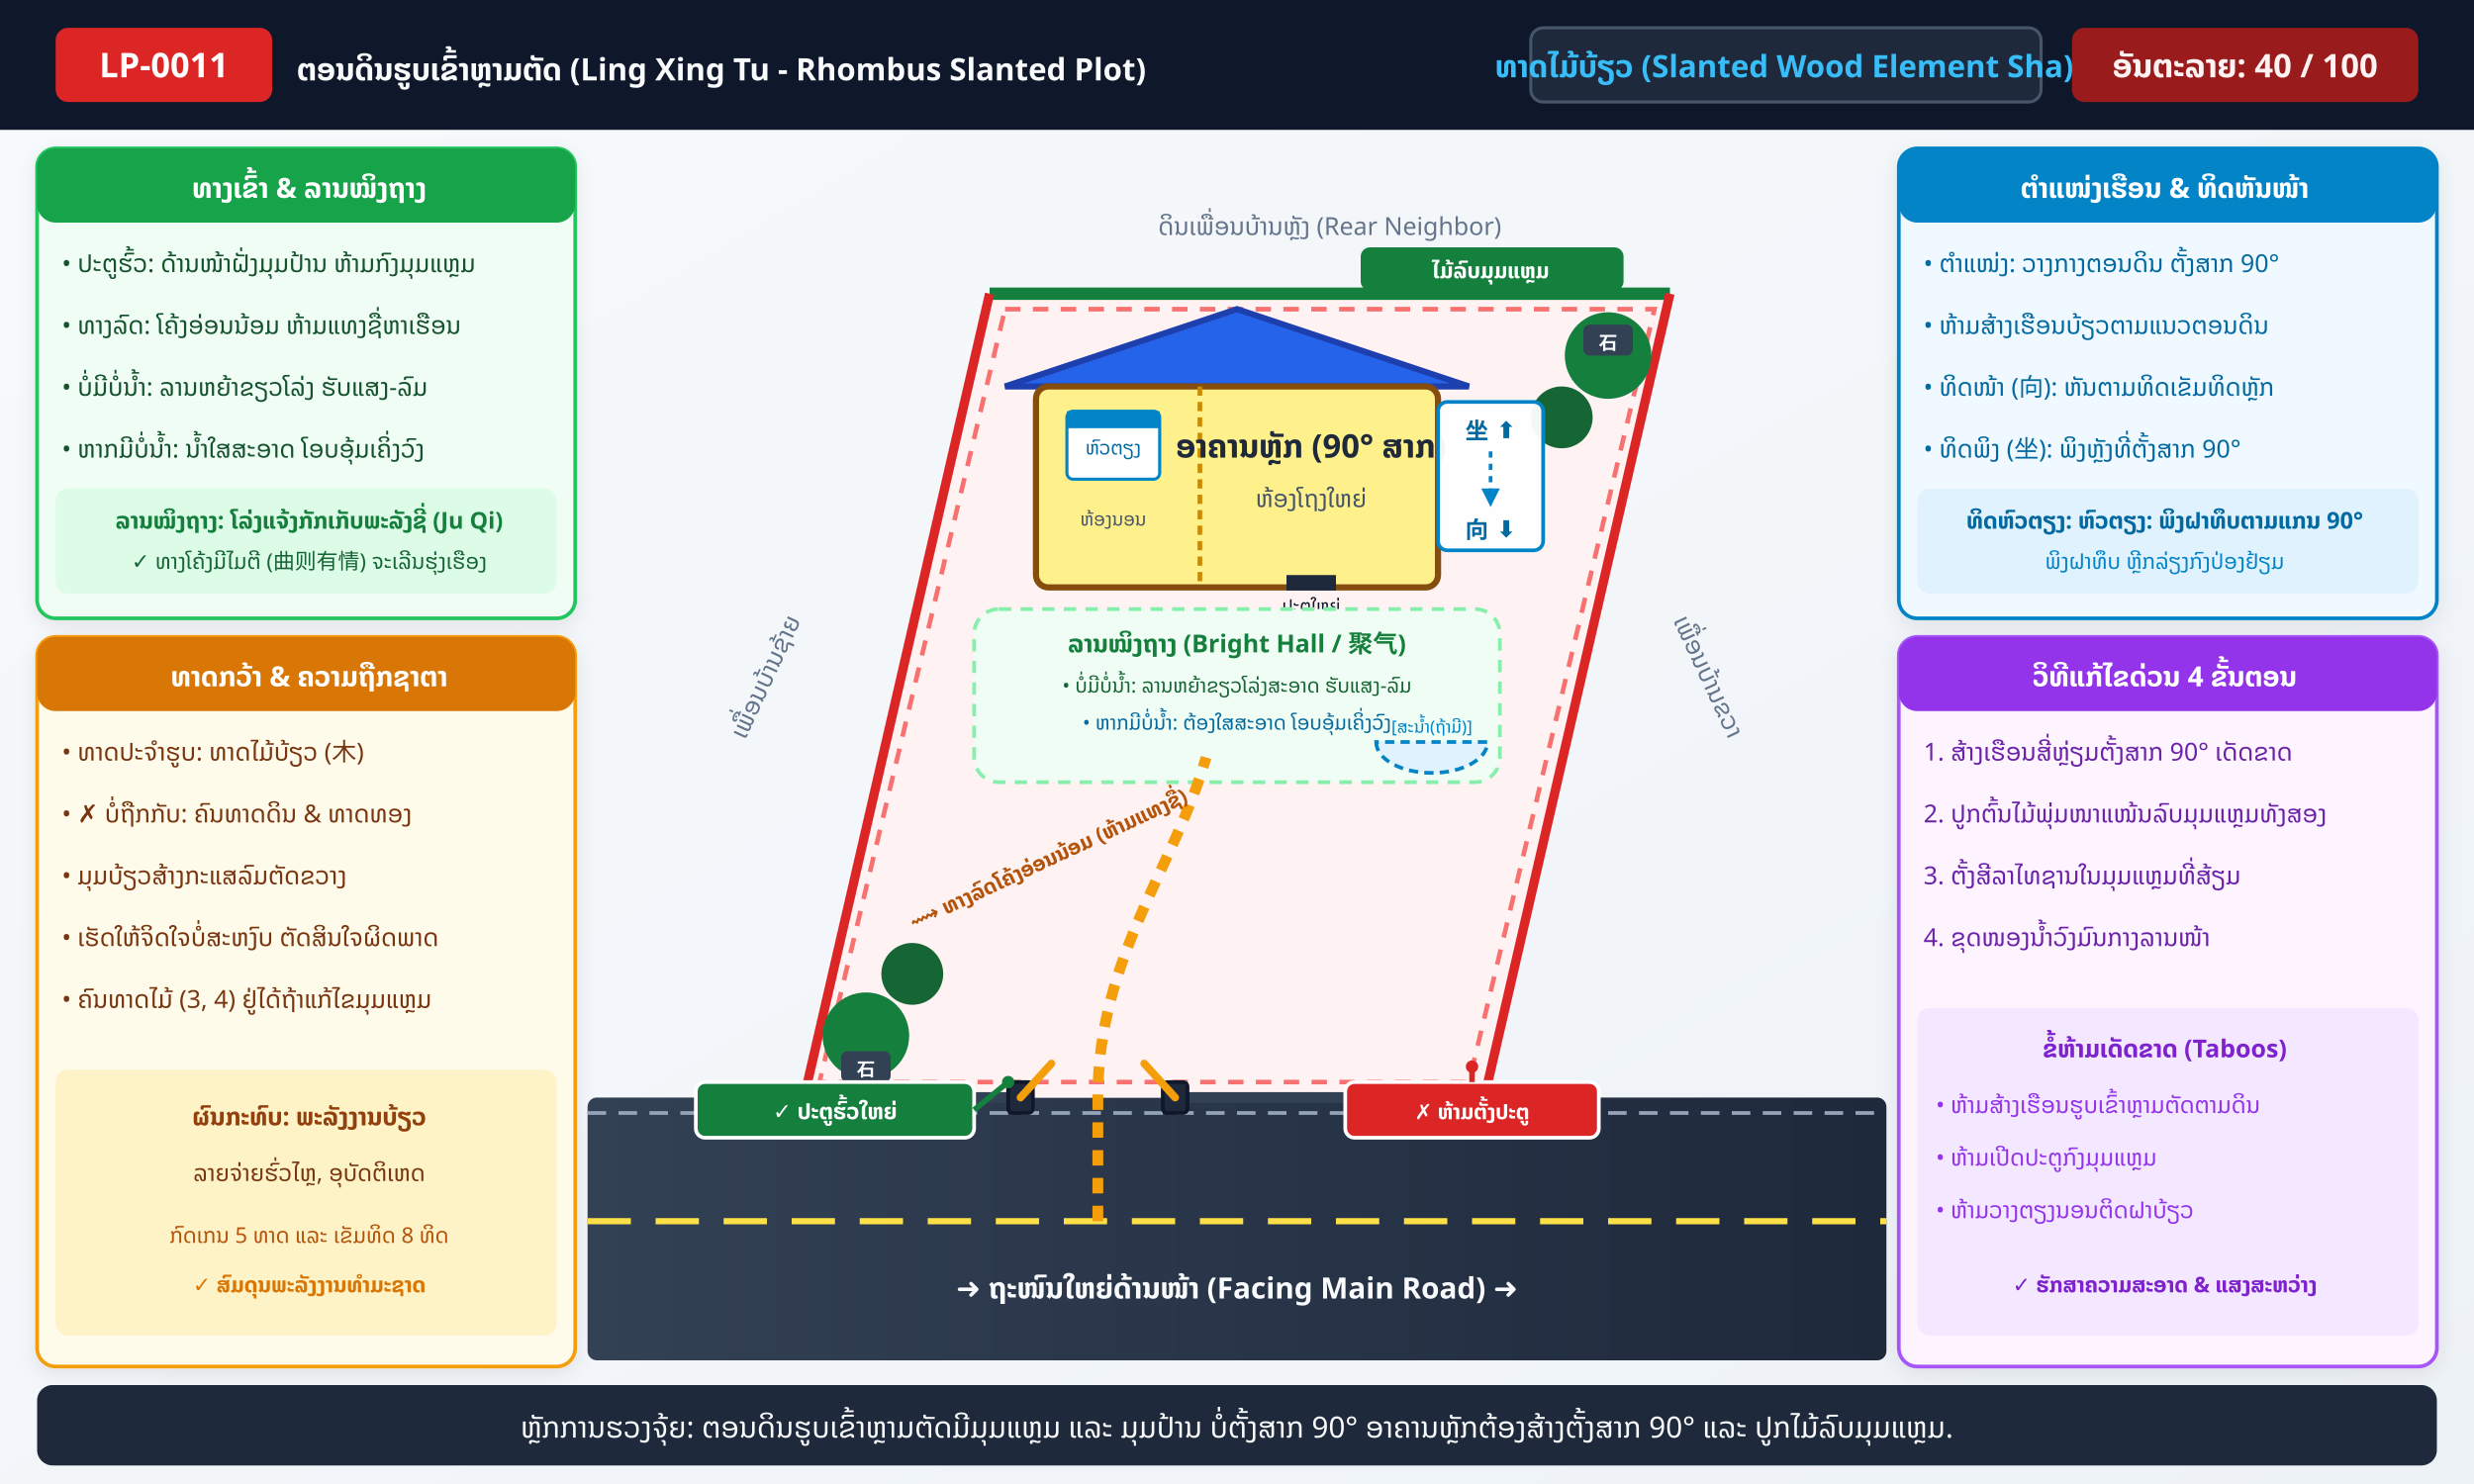
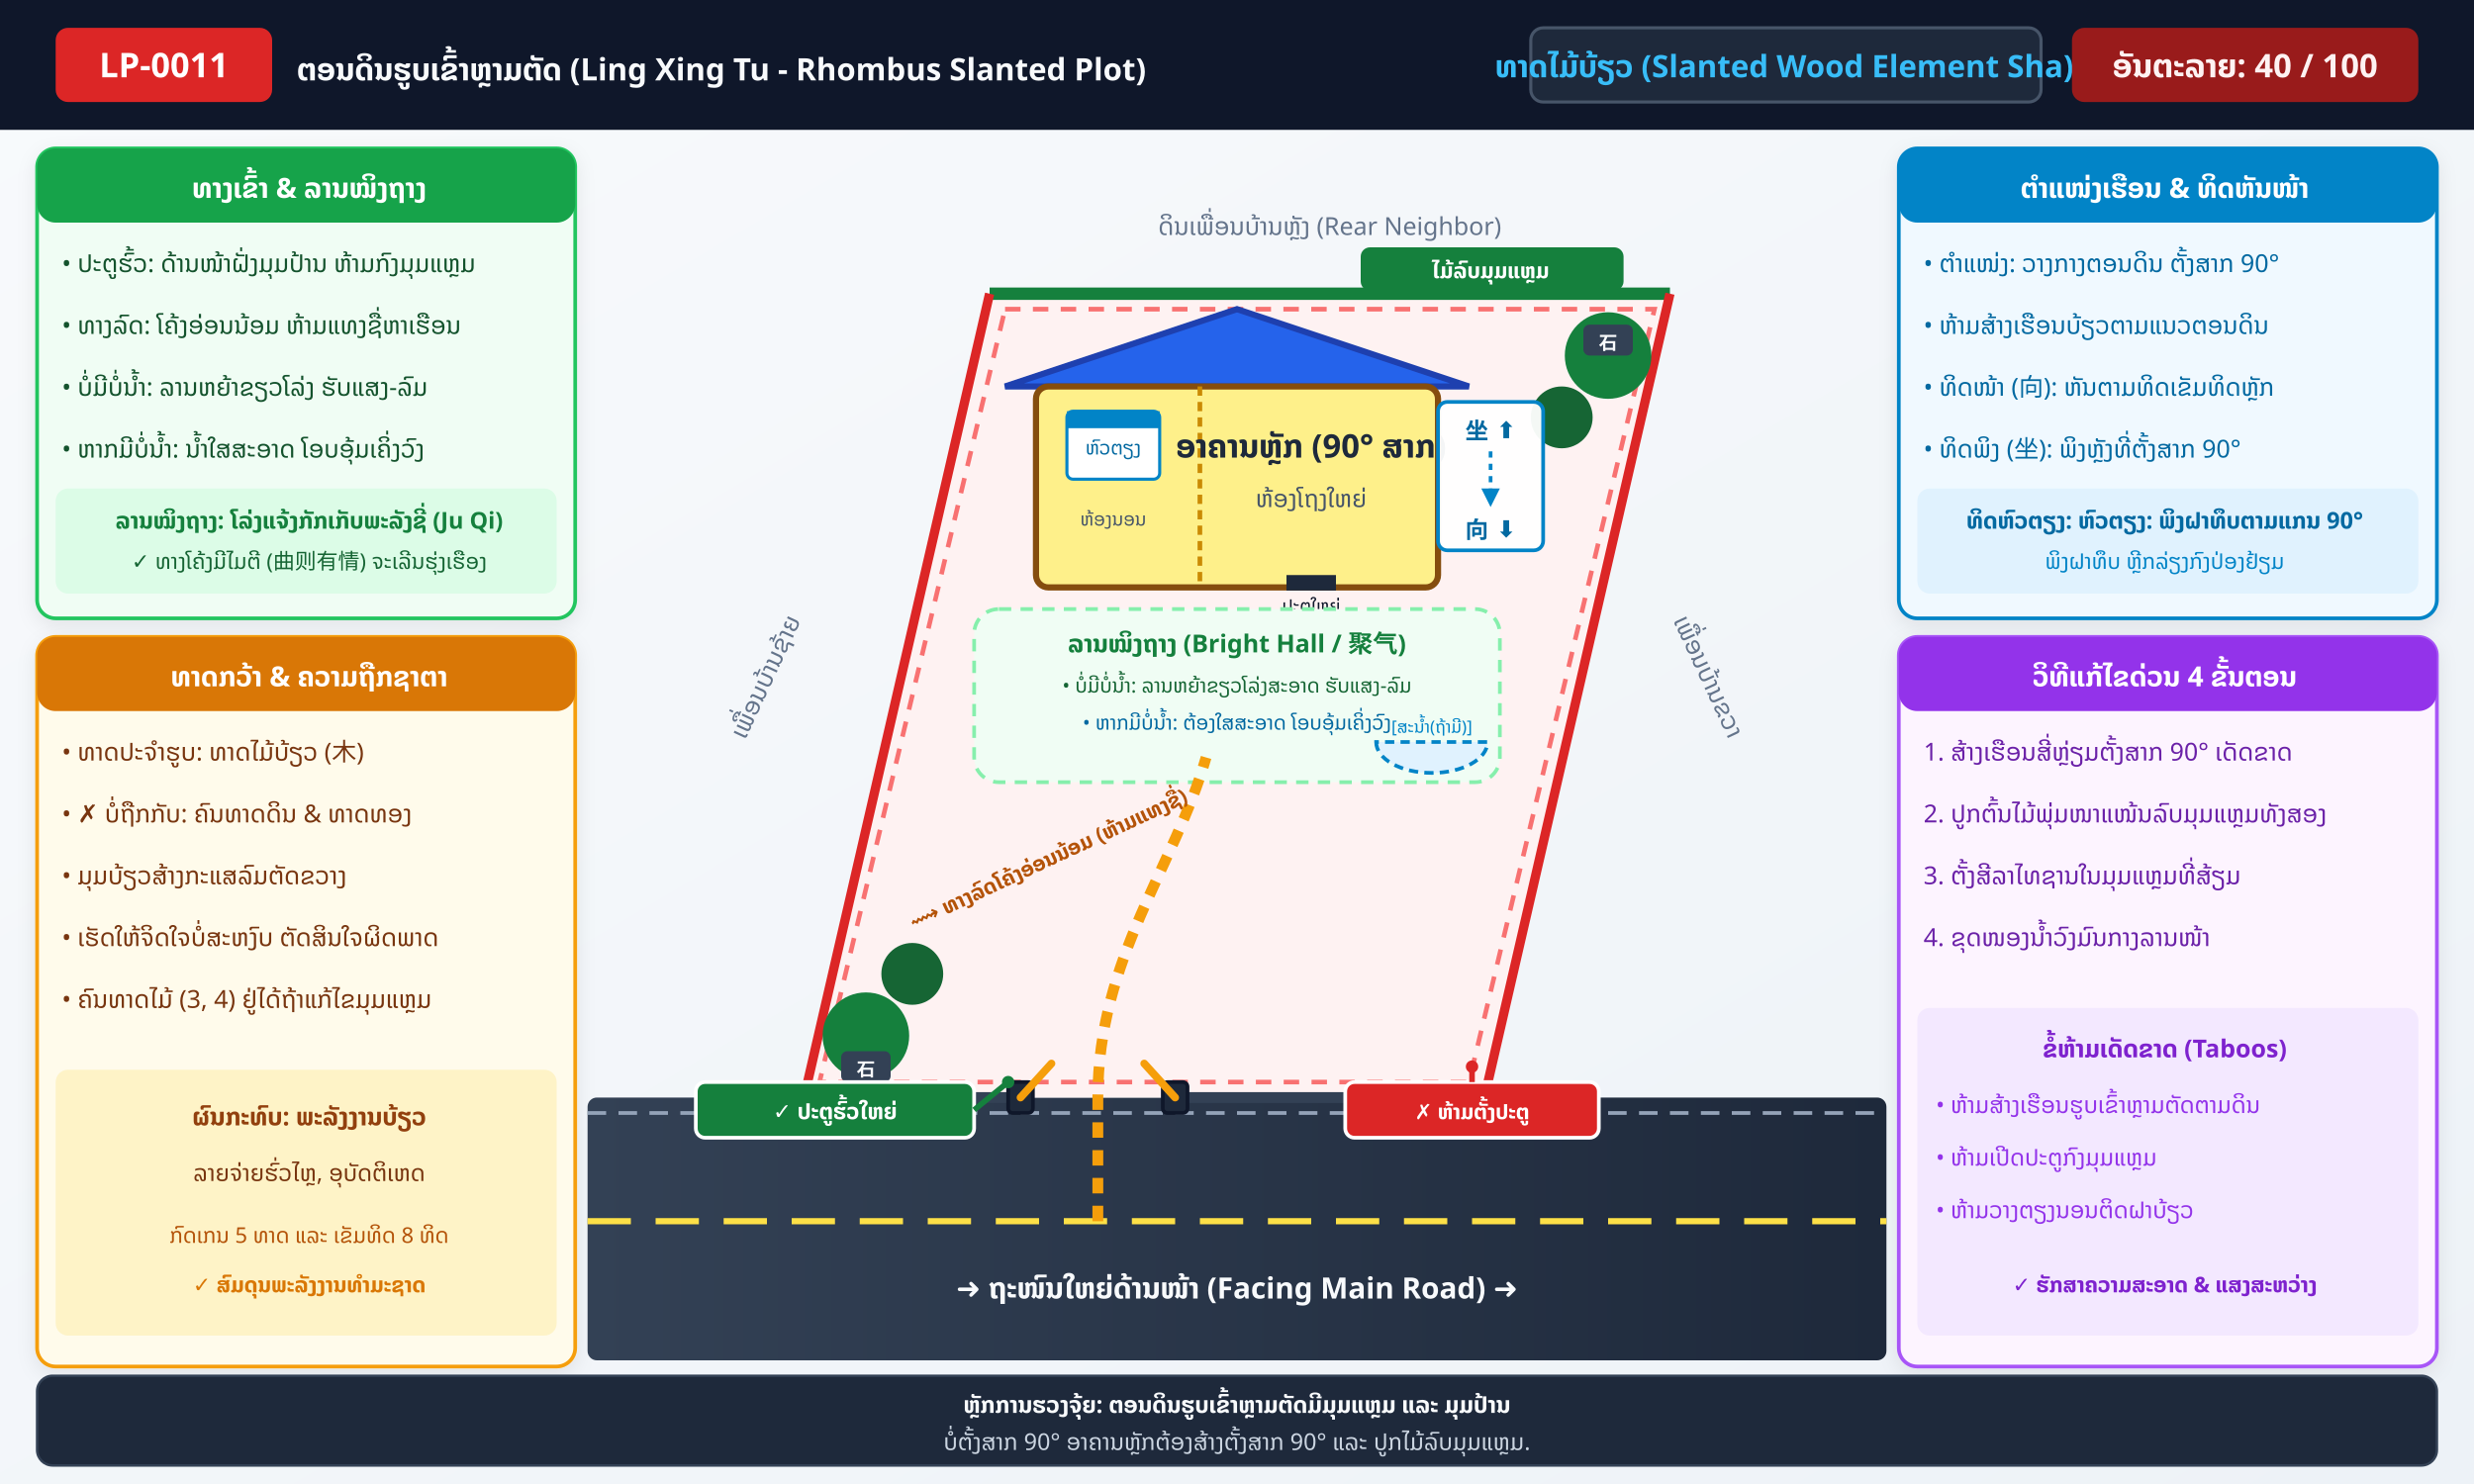
<svg xmlns="http://www.w3.org/2000/svg" viewBox="0 0 800 480" width="800" height="480">
  <defs>
    <linearGradient id="bgGrad" x1="0%" y1="0%" x2="100%" y2="100%">
      <stop offset="0%" stop-color="#F8FAFC" />
      <stop offset="100%" stop-color="#EDF2F7" />
    </linearGradient>
    <linearGradient id="roadGrad" x1="0%" y1="0%" x2="100%" y2="0%">
      <stop offset="0%" stop-color="#334155" />
      <stop offset="100%" stop-color="#1E293B" />
    </linearGradient>
    <filter id="shadow" x="-5%" y="-5%" width="110%" height="110%">
      <feDropShadow dx="0" dy="2" stdDeviation="3" flood-opacity="0.08" />
    </filter>
  </defs>
  <rect width="800" height="480" fill="url(#bgGrad)" />
  <rect x="0" y="0" width="800" height="42" fill="#0F172A" />
  <rect x="18" y="9" width="70" height="24" rx="4" fill="#DC2626" />
  <text x="53" y="25" font-family="'Segoe UI', sans-serif" font-weight="bold" font-size="11" fill="#FFFFFF" text-anchor="middle">LP-0011</text>
  <text x="96" y="26" font-family="'Noto Sans Lao', 'Segoe UI', sans-serif" font-weight="bold" font-size="10" fill="#F8FAFC">ຕອນດິນຮູບເຂົ້າຫຼາມຕັດ (Ling Xing Tu - Rhombus Slanted Plot)</text>
  <rect x="495" y="9" width="165" height="24" rx="4" fill="#1E293B" stroke="#475569" stroke-width="1" />
  <text x="577" y="25" font-family="'Noto Sans Lao', 'Segoe UI', sans-serif" font-weight="bold" font-size="10" fill="#38BDF8" text-anchor="middle">ທາດໄມ້ບ້ຽວ (Slanted Wood Element Sha)</text>
  <rect x="670" y="9" width="112" height="24" rx="4" fill="#991B1B" />
  <text x="726" y="25" font-family="'Noto Sans Lao', 'Segoe UI', sans-serif" font-weight="bold" font-size="10.5" fill="#FEF2F2" text-anchor="middle">ອັນຕະລາຍ: 40 / 100</text>
  <rect x="12" y="48" width="174" height="152" rx="6" fill="#F0FDF4" stroke="#22C55E" stroke-width="1.2" filter="url(#shadow)" />
  <rect x="12" y="48" width="174" height="24" rx="6" fill="#16A34A" />
  <text x="100" y="64" font-family="'Noto Sans Lao', 'Segoe UI', sans-serif" font-weight="bold" font-size="9" fill="#FFFFFF" text-anchor="middle">ທາງເຂົ້າ &amp; ລານໝິງຖາງ</text>
  <text x="20" y="88" font-family="'Noto Sans Lao', 'Segoe UI', sans-serif" font-size="8" fill="#14532D">• ປະຕູຮົ້ວ: ດ້ານໜ້າຝັ່ງມຸມປ້ານ ຫ້າມກົງມຸມແຫຼມ</text>
  <text x="20" y="108" font-family="'Noto Sans Lao', 'Segoe UI', sans-serif" font-size="8" fill="#14532D">• ທາງລົດ: ໂຄ້ງອ່ອນນ້ອມ ຫ້າມແທງຊື່ຫາເຮືອນ</text>
  <text x="20" y="128" font-family="'Noto Sans Lao', 'Segoe UI', sans-serif" font-size="8" fill="#14532D">• ບໍ່ມີບໍ່ນ້ຳ: ລານຫຍ້າຂຽວໂລ່ງ ຮັບແສງ-ລົມ</text>
  <text x="20" y="148" font-family="'Noto Sans Lao', 'Segoe UI', sans-serif" font-size="8" fill="#14532D">• ຫາກມີບໍ່ນ້ຳ: ນ້ຳໃສສະອາດ ໂອບອຸ້ມເຄິ່ງວົງ</text>
  <rect x="18" y="158" width="162" height="34" rx="4" fill="#DCFCE7" />
  <text x="100" y="171" font-family="'Noto Sans Lao', 'Segoe UI', sans-serif" font-weight="bold" font-size="7.5" fill="#15803D" text-anchor="middle">ລານໝິງຖາງ: ໂລ່ງແຈ້ງກັກເກັບພະລັງຊີ່ (Ju Qi)</text>
  <text x="100" y="184" font-family="'Noto Sans Lao', 'Segoe UI', sans-serif" font-size="7" fill="#166534" text-anchor="middle">✓ ທາງໂຄ້ງມີໄມຕີ (曲则有情) ຈະເລີນຮຸ່ງເຮືອງ</text>
  <rect x="12" y="206" width="174" height="236" rx="6" fill="#FFFBEB" stroke="#F59E0B" stroke-width="1.2" filter="url(#shadow)" />
  <rect x="12" y="206" width="174" height="24" rx="6" fill="#D97706" />
  <text x="100" y="222" font-family="'Noto Sans Lao', 'Segoe UI', sans-serif" font-weight="bold" font-size="9" fill="#FFFFFF" text-anchor="middle">ທາດກວ້າ &amp; ຄວາມຖືກຊາຕາ</text>
  <text x="20" y="246" font-family="'Noto Sans Lao', 'Segoe UI', sans-serif" font-size="8" fill="#78350F">• ທາດປະຈຳຮູບ: ທາດໄມ້ບ້ຽວ (木)</text>
  <text x="20" y="266" font-family="'Noto Sans Lao', 'Segoe UI', sans-serif" font-size="8" fill="#78350F">• ✗ ບໍ່ຖືກກັບ: ຄົນທາດດິນ &amp; ທາດທອງ</text>
  <text x="20" y="286" font-family="'Noto Sans Lao', 'Segoe UI', sans-serif" font-size="8" fill="#78350F">• ມຸມບ້ຽວສ້າງກະແສລົມຕັດຂວາງ</text>
  <text x="20" y="306" font-family="'Noto Sans Lao', 'Segoe UI', sans-serif" font-size="8" fill="#78350F">• ເຮັດໃຫ້ຈິດໃຈບໍ່ສະຫງົບ ຕັດສິນໃຈຜິດພາດ</text>
  <text x="20" y="326" font-family="'Noto Sans Lao', 'Segoe UI', sans-serif" font-size="8" fill="#78350F">• ຄົນທາດໄມ້ (3, 4) ຢູ່ໄດ້ຖ້າແກ້ໄຂມຸມແຫຼມ</text>
  <rect x="18" y="346" width="162" height="86" rx="4" fill="#FEF3C7" />
  <text x="100" y="364" font-family="'Noto Sans Lao', 'Segoe UI', sans-serif" font-weight="bold" font-size="8" fill="#92400E" text-anchor="middle">ຜົນກະທົບ: ພະລັງງານບ້ຽວ</text>
  <text x="100" y="382" font-family="'Noto Sans Lao', 'Segoe UI', sans-serif" font-size="7.5" fill="#78350F" text-anchor="middle">ລາຍຈ່າຍຮົ່ວໄຫຼ, ອຸບັດຕິເຫດ</text>
  <text x="100" y="402" font-family="'Noto Sans Lao', 'Segoe UI', sans-serif" font-size="7" fill="#B45309" text-anchor="middle">ກົດເກນ 5 ທາດ ແລະ ເຂັມທິດ 8 ທິດ</text>
  <text x="100" y="418" font-family="'Noto Sans Lao', 'Segoe UI', sans-serif" font-weight="bold" font-size="7" fill="#D97706" text-anchor="middle">✓ ສົມດຸນພະລັງງານທຳມະຊາດ</text>
  <rect x="614" y="48" width="174" height="152" rx="6" fill="#F0F9FF" stroke="#0284C7" stroke-width="1.2" filter="url(#shadow)" />
  <rect x="614" y="48" width="174" height="24" rx="6" fill="#0284C7" />
  <text x="700" y="64" font-family="'Noto Sans Lao', 'Segoe UI', sans-serif" font-weight="bold" font-size="9" fill="#FFFFFF" text-anchor="middle">ຕຳແໜ່ງເຮືອນ &amp; ທິດຫັນໜ້າ</text>
  <text x="622" y="88" font-family="'Noto Sans Lao', 'Segoe UI', sans-serif" font-size="8" fill="#0369A1">• ຕຳແໜ່ງ: ວາງກາງຕອນດິນ ຕັ້ງສາກ 90°</text>
  <text x="622" y="108" font-family="'Noto Sans Lao', 'Segoe UI', sans-serif" font-size="8" fill="#0369A1">• ຫ້າມສ້າງເຮືອນບ້ຽວຕາມແນວຕອນດິນ</text>
  <text x="622" y="128" font-family="'Noto Sans Lao', 'Segoe UI', sans-serif" font-size="8" fill="#0369A1">• ທິດໜ້າ (向): ຫັນຕາມທິດເຂັມທິດຫຼັກ</text>
  <text x="622" y="148" font-family="'Noto Sans Lao', 'Segoe UI', sans-serif" font-size="8" fill="#0369A1">• ທິດພິງ (坐): ພິງຫຼັງທີ່ຕັ້ງສາກ 90°</text>
  <rect x="620" y="158" width="162" height="34" rx="4" fill="#E0F2FE" />
  <text x="700" y="171" font-family="'Noto Sans Lao', 'Segoe UI', sans-serif" font-weight="bold" font-size="7.5" fill="#0369A1" text-anchor="middle">ທິດຫົວຕຽງ: ຫົວຕຽງ: ພິງຝາທຶບຕາມແກນ 90°</text>
  <text x="700" y="184" font-family="'Noto Sans Lao', 'Segoe UI', sans-serif" font-size="7" fill="#0284C7" text-anchor="middle">ພິງຝາທຶບ ຫຼີກລ່ຽງກົງປ່ອງຢ້ຽມ</text>
  <rect x="614" y="206" width="174" height="236" rx="6" fill="#FDF4FF" stroke="#A855F7" stroke-width="1.2" filter="url(#shadow)" />
  <rect x="614" y="206" width="174" height="24" rx="6" fill="#9333EA" />
  <text x="700" y="222" font-family="'Noto Sans Lao', 'Segoe UI', sans-serif" font-weight="bold" font-size="9" fill="#FFFFFF" text-anchor="middle">ວິທີແກ້ໄຂດ່ວນ 4 ຂັ້ນຕອນ</text>
  <text x="622" y="246" font-family="'Noto Sans Lao', 'Segoe UI', sans-serif" font-size="8" fill="#6B21A8">1. ສ້າງເຮືອນສີ່ຫຼ່ຽມຕັ້ງສາກ 90° ເດັດຂາດ</text>
  <text x="622" y="266" font-family="'Noto Sans Lao', 'Segoe UI', sans-serif" font-size="8" fill="#6B21A8">2. ປູກຕົ້ນໄມ້ພຸ່ມໜາແໜ້ນລົບມຸມແຫຼມທັງສອງ</text>
  <text x="622" y="286" font-family="'Noto Sans Lao', 'Segoe UI', sans-serif" font-size="8" fill="#6B21A8">3. ຕັ້ງສີລາໄທຊານໃນມຸມແຫຼມທີ່ສ້ຽມ</text>
  <text x="622" y="306" font-family="'Noto Sans Lao', 'Segoe UI', sans-serif" font-size="8" fill="#6B21A8">4. ຂຸດໜອງນ້ຳວົງມົນກາງລານໜ້າ</text>
  <rect x="620" y="326" width="162" height="106" rx="4" fill="#F3E8FF" />
  <text x="700" y="342" font-family="'Noto Sans Lao', 'Segoe UI', sans-serif" font-weight="bold" font-size="8" fill="#7E22CE" text-anchor="middle">ຂໍ້ຫ້າມເດັດຂາດ (Taboos)</text>
  <text x="626" y="360" font-family="'Noto Sans Lao', 'Segoe UI', sans-serif" font-size="7.5" fill="#9333EA">• ຫ້າມສ້າງເຮືອນຮູບເຂົ້າຫຼາມຕັດຕາມດິນ</text>
  <text x="626" y="377" font-family="'Noto Sans Lao', 'Segoe UI', sans-serif" font-size="7.5" fill="#9333EA">• ຫ້າມເປີດປະຕູກົງມຸມແຫຼມ</text>
  <text x="626" y="394" font-family="'Noto Sans Lao', 'Segoe UI', sans-serif" font-size="7.5" fill="#9333EA">• ຫ້າມວາງຕຽງນອນຕິດຝາບ້ຽວ</text>
  <text x="700" y="418" font-family="'Noto Sans Lao', 'Segoe UI', sans-serif" font-weight="bold" font-size="7" fill="#7E22CE" text-anchor="middle">✓ ຮັກສາຄວາມສະອາດ &amp; ແສງສະຫວ່າງ</text>
  <rect x="190" y="355" width="420" height="85" fill="url(#roadGrad)" rx="3" />
  <line x1="190" y1="395" x2="610" y2="395" stroke="#FDE047" stroke-width="2" stroke-dasharray="14,8" />
  <line x1="190" y1="360" x2="610" y2="360" stroke="#94A3B8" stroke-width="1.2" stroke-dasharray="6,4" />
  <text x="400" y="420" font-family="'Noto Sans Lao', 'Segoe UI', sans-serif" font-weight="bold" font-size="9.5" fill="#F8FAFC" text-anchor="middle">➜ ຖະໜົນໃຫຍ່ດ້ານໜ້າ (Facing Main Road) ➜</text>
  <g>
    <text x="430" y="76" font-family="'Noto Sans Lao', 'Segoe UI', sans-serif" font-size="8" fill="#64748B" text-anchor="middle">ດິນເພື່ອນບ້ານຫຼັງ (Rear Neighbor)</text>
    <text x="250" y="220" font-family="'Noto Sans Lao', 'Segoe UI', sans-serif" font-size="8" fill="#64748B" text-anchor="middle" transform="rotate(-65 250 220)">ເພື່ອນບ້ານຊ້າຍ</text>
    <text x="550" y="220" font-family="'Noto Sans Lao', 'Segoe UI', sans-serif" font-size="8" fill="#64748B" text-anchor="middle" transform="rotate(65 550 220)">ເພື່ອນບ້ານຂວາ</text>
    <polygon points="320,95 540,95 480,355 260,355" fill="#FEF2F2" />
    <polygon points="325,100 535,100 475,350 265,350" fill="none" stroke="#F87171" stroke-width="1.5" stroke-dasharray="5,4" />
    <line x1="320" y1="95" x2="540" y2="95" stroke="#15803D" stroke-width="4" />
    <line x1="260" y1="355" x2="320" y2="95" stroke="#DC2626" stroke-width="3" />
    <line x1="480" y1="355" x2="540" y2="95" stroke="#DC2626" stroke-width="3" />
    <circle cx="280" cy="335" r="14" fill="#15803D" />
    <circle cx="295" cy="315" r="10" fill="#166534" />
    <circle cx="520" cy="115" r="14" fill="#15803D" />
    <circle cx="505" cy="135" r="10" fill="#166534" />
    <rect x="272" y="340" width="16" height="10" rx="2" fill="#334155" />
    <text x="280" y="348" font-family="'Segoe UI', sans-serif" font-weight="bold" font-size="6" fill="#F8FAFC" text-anchor="middle">石</text>
    <rect x="512" y="105" width="16" height="10" rx="2" fill="#334155" />
    <text x="520" y="113" font-family="'Segoe UI', sans-serif" font-weight="bold" font-size="6" fill="#F8FAFC" text-anchor="middle">石</text>
    <polygon points="325,125 400,100 475,125" fill="#2563EB" stroke="#1E40AF" stroke-width="2" />
    <rect x="335" y="125" width="130" height="65" fill="#FEF08A" stroke="#854D0E" stroke-width="2" rx="4" />
    <line x1="388" y1="125" x2="388" y2="190" stroke="#CA8A04" stroke-width="1.5" stroke-dasharray="3,2" />
    <rect x="345" y="133" width="30" height="22" rx="2" fill="#FFFFFF" stroke="#0284C7" stroke-width="1" />
    <rect x="345" y="133" width="30" height="5.5" fill="#0284C7" />
    <text x="360" y="147" font-family="'Noto Sans Lao', 'Segoe UI', sans-serif" font-size="6.2" fill="#0369A1" text-anchor="middle">ຫົວຕຽງ</text>
    <text x="360" y="170" font-family="'Noto Sans Lao', 'Segoe UI', sans-serif" font-size="6" fill="#475569" text-anchor="middle">ຫ້ອງນອນ</text>
    <text x="424" y="148" font-family="'Noto Sans Lao', 'Segoe UI', sans-serif" font-weight="bold" font-size="10.5" fill="#1E293B" text-anchor="middle">ອາຄານຫຼັກ (90° ສາກ)</text>
    <text x="424" y="164" font-family="'Noto Sans Lao', 'Segoe UI', sans-serif" font-size="7.8" fill="#475569" text-anchor="middle">ຫ້ອງໂຖງໃຫຍ່</text>
    <rect x="416" y="186" width="16" height="5" fill="#1E293B" />
    <text x="424" y="198" font-family="'Noto Sans Lao', 'Segoe UI', sans-serif" font-size="5.8" fill="#0F172A" text-anchor="middle">ປະຕູໃຫຍ່</text>
    <g transform="translate(465, 130)">
      <rect x="0" y="0" width="34" height="48" rx="3" fill="#FFFFFF" fill-opacity="0.95" stroke="#0284C7" stroke-width="1.2" />
      <text x="17" y="12" font-family="'Segoe UI', sans-serif" font-weight="bold" font-size="7.5" fill="#0369A1" text-anchor="middle">坐 ⬆</text>
      <line x1="17" y1="16" x2="17" y2="32" stroke="#0284C7" stroke-width="1.2" stroke-dasharray="2,2" />
      <polygon points="17,34 14,28 20,28" fill="#0284C7" />
      <text x="17" y="44" font-family="'Segoe UI', sans-serif" font-weight="bold" font-size="7.5" fill="#0369A1" text-anchor="middle">向 ⬇</text>
    </g>
    <rect x="315" y="197" width="170" height="56" rx="8" fill="#F0FDF4" stroke="#86EFAC" stroke-width="1.2" stroke-dasharray="4,3" />
    <text x="400" y="211" font-family="'Noto Sans Lao', 'Segoe UI', sans-serif" font-weight="bold" font-size="8" fill="#15803D" text-anchor="middle">ລານໝິງຖາງ (Bright Hall / 聚气)</text>
    <text x="400" y="224" font-family="'Noto Sans Lao', 'Segoe UI', sans-serif" font-size="6.5" fill="#166534" text-anchor="middle">• ບໍ່ມີບໍ່ນ້ຳ: ລານຫຍ້າຂຽວໂລ່ງສະອາດ ຮັບແສງ-ລົມ</text>
    <text x="400" y="236" font-family="'Noto Sans Lao', 'Segoe UI', sans-serif" font-size="6.5" fill="#0369A1" text-anchor="middle">• ຫາກມີບໍ່ນ້ຳ: ຕ້ອງໃສສະອາດ ໂອບອຸ້ມເຄິ່ງວົງ</text>
    <path d="M 445 240 A 18 10 0 0 0 481 240 Z" fill="#E0F2FE" stroke="#0284C7" stroke-width="1.2" stroke-dasharray="3,2" />
    <text x="463" y="237" font-family="'Noto Sans Lao', 'Segoe UI', sans-serif" font-size="5.5" fill="#0284C7" text-anchor="middle">[ສະນ້ຳ(ຖ້າມີ)]</text>
    <line x1="260" y1="355" x2="330" y2="355" stroke="#334155" stroke-width="3.5" />
    <line x1="380" y1="355" x2="480" y2="355" stroke="#334155" stroke-width="3.5" />
    <rect x="326" y="350" width="8" height="10" rx="1.5" fill="#1E293B" stroke="#0F172A" stroke-width="1.2" />
    <rect x="376" y="350" width="8" height="10" rx="1.5" fill="#1E293B" stroke="#0F172A" stroke-width="1.2" />
    <line x1="330" y1="355" x2="340" y2="344" stroke="#F59E0B" stroke-width="2.5" stroke-linecap="round" />
    <line x1="380" y1="355" x2="370" y2="344" stroke="#F59E0B" stroke-width="2.5" stroke-linecap="round" />
    <path d="M 355 395 L 355 355 C 355 310 380 280 390 245" fill="none" stroke="#F59E0B" stroke-width="3.5" stroke-dasharray="5,4" />
    <text x="340" y="280" font-family="'Noto Sans Lao', 'Segoe UI', sans-serif" font-weight="bold" font-size="6.8" fill="#B45309" text-anchor="middle" transform="rotate(-25 340 280)">⟿ ທາງລົດໂຄ້ງອ່ອນນ້ອມ (ຫ້າມແທງຊື່)</text>
    <g transform="translate(225, 350)">
      <rect x="0" y="0" width="90" height="18" rx="3" fill="#15803D" stroke="#FFFFFF" stroke-width="1.2" />
      <text x="45" y="12" font-family="'Noto Sans Lao', 'Segoe UI', sans-serif" font-weight="bold" font-size="7.2" fill="#FFFFFF" text-anchor="middle">✓ ປະຕູຮົ້ວໃຫຍ່</text>
      <line x1="90" y1="9" x2="101" y2="0" stroke="#15803D" stroke-width="1.8" />
      <circle cx="101" cy="0" r="2" fill="#15803D" />
    </g>
    <g transform="translate(435, 350)">
      <rect x="0" y="0" width="82" height="18" rx="3" fill="#DC2626" stroke="#FFFFFF" stroke-width="1.2" />
      <text x="41" y="12" font-family="'Noto Sans Lao', 'Segoe UI', sans-serif" font-weight="bold" font-size="6.8" fill="#FFFFFF" text-anchor="middle">✗ ຫ້າມຕັ້ງປະຕູ</text>
      <line x1="41" y1="0" x2="41" y2="-5" stroke="#DC2626" stroke-width="1.8" />
      <circle cx="41" cy="-5" r="2" fill="#DC2626" />
    </g>
    <rect x="440" y="80" width="85" height="14" rx="3" fill="#15803D" />
    <text x="482" y="90" font-family="'Noto Sans Lao', 'Segoe UI', sans-serif" font-weight="bold" font-size="7" fill="#FFFFFF" text-anchor="middle">ໄມ້ລົບມຸມແຫຼມ</text>
  </g>
-   <rect x="12" y="448" width="776" height="26" rx="5" fill="#1E293B" />
-   <text x="400" y="465" font-family="'Noto Sans Lao', 'Segoe UI', sans-serif" font-size="9.5" fill="#F8FAFC" text-anchor="middle">ຫຼັກການຮວງຈຸ້ຍ: ຕອນດິນຮູບເຂົ້າຫຼາມຕັດມີມຸມແຫຼມ ແລະ ມຸມປ້ານ ບໍ່ຕັ້ງສາກ 90° ອາຄານຫຼັກຕ້ອງສ້າງຕັ້ງສາກ 90° ແລະ ປູກໄມ້ລົບມຸມແຫຼມ.</text>
+   <rect x="12" y="445" width="776" height="29" rx="5" fill="#1E293B" stroke="#334155" stroke-width="0.8" />
+   <text x="400" y="457" font-family="'Noto Sans Lao', 'Segoe UI', sans-serif" font-weight="bold" font-size="7.5" fill="#F8FAFC" text-anchor="middle">ຫຼັກການຮວງຈຸ້ຍ: ຕອນດິນຮູບເຂົ້າຫຼາມຕັດມີມຸມແຫຼມ ແລະ ມຸມປ້ານ</text>
+   <text x="400" y="469" font-family="'Noto Sans Lao', 'Segoe UI', sans-serif" font-size="7.5" fill="#CBD5E1" text-anchor="middle">ບໍ່ຕັ້ງສາກ 90° ອາຄານຫຼັກຕ້ອງສ້າງຕັ້ງສາກ 90° ແລະ ປູກໄມ້ລົບມຸມແຫຼມ.</text>
</svg>
